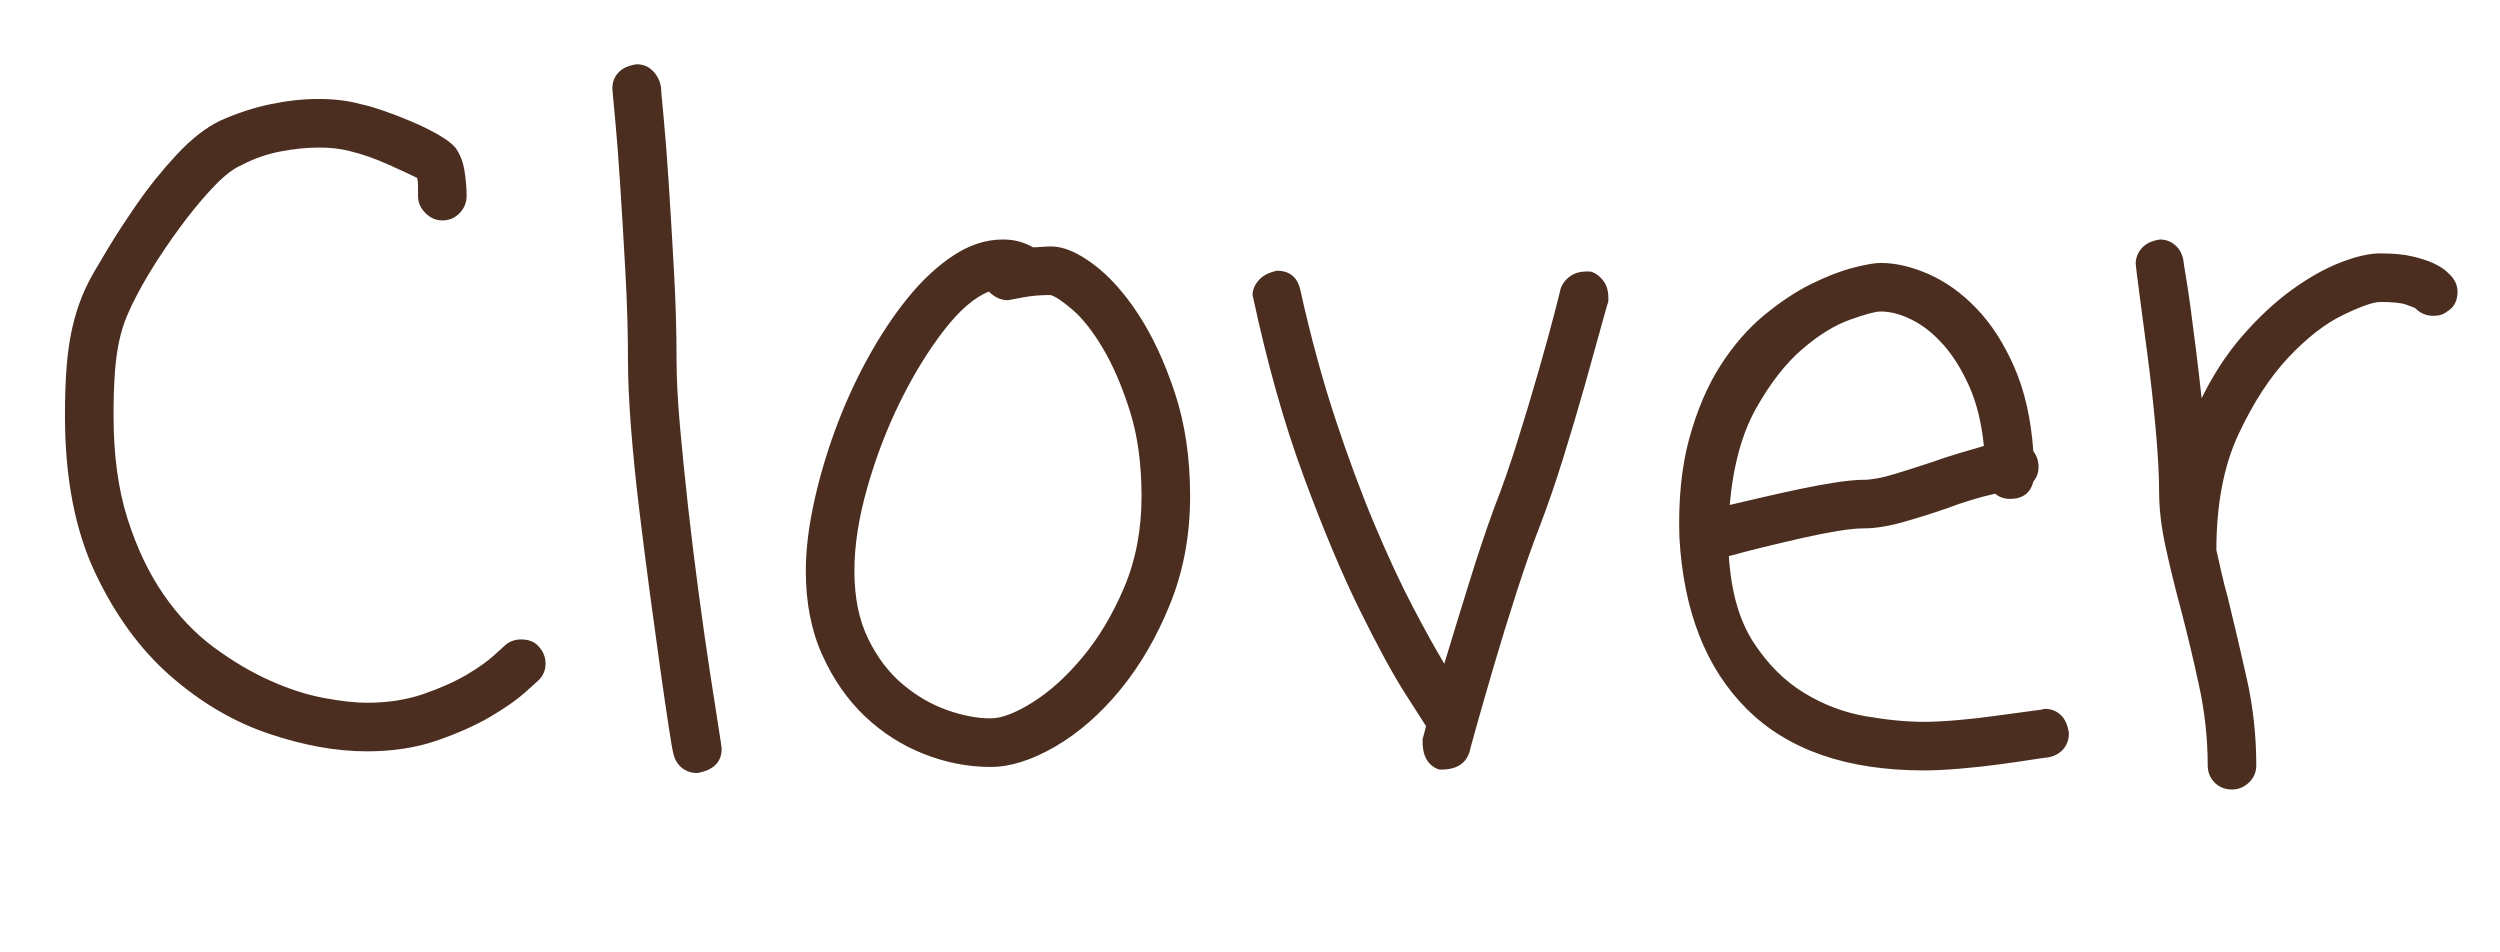
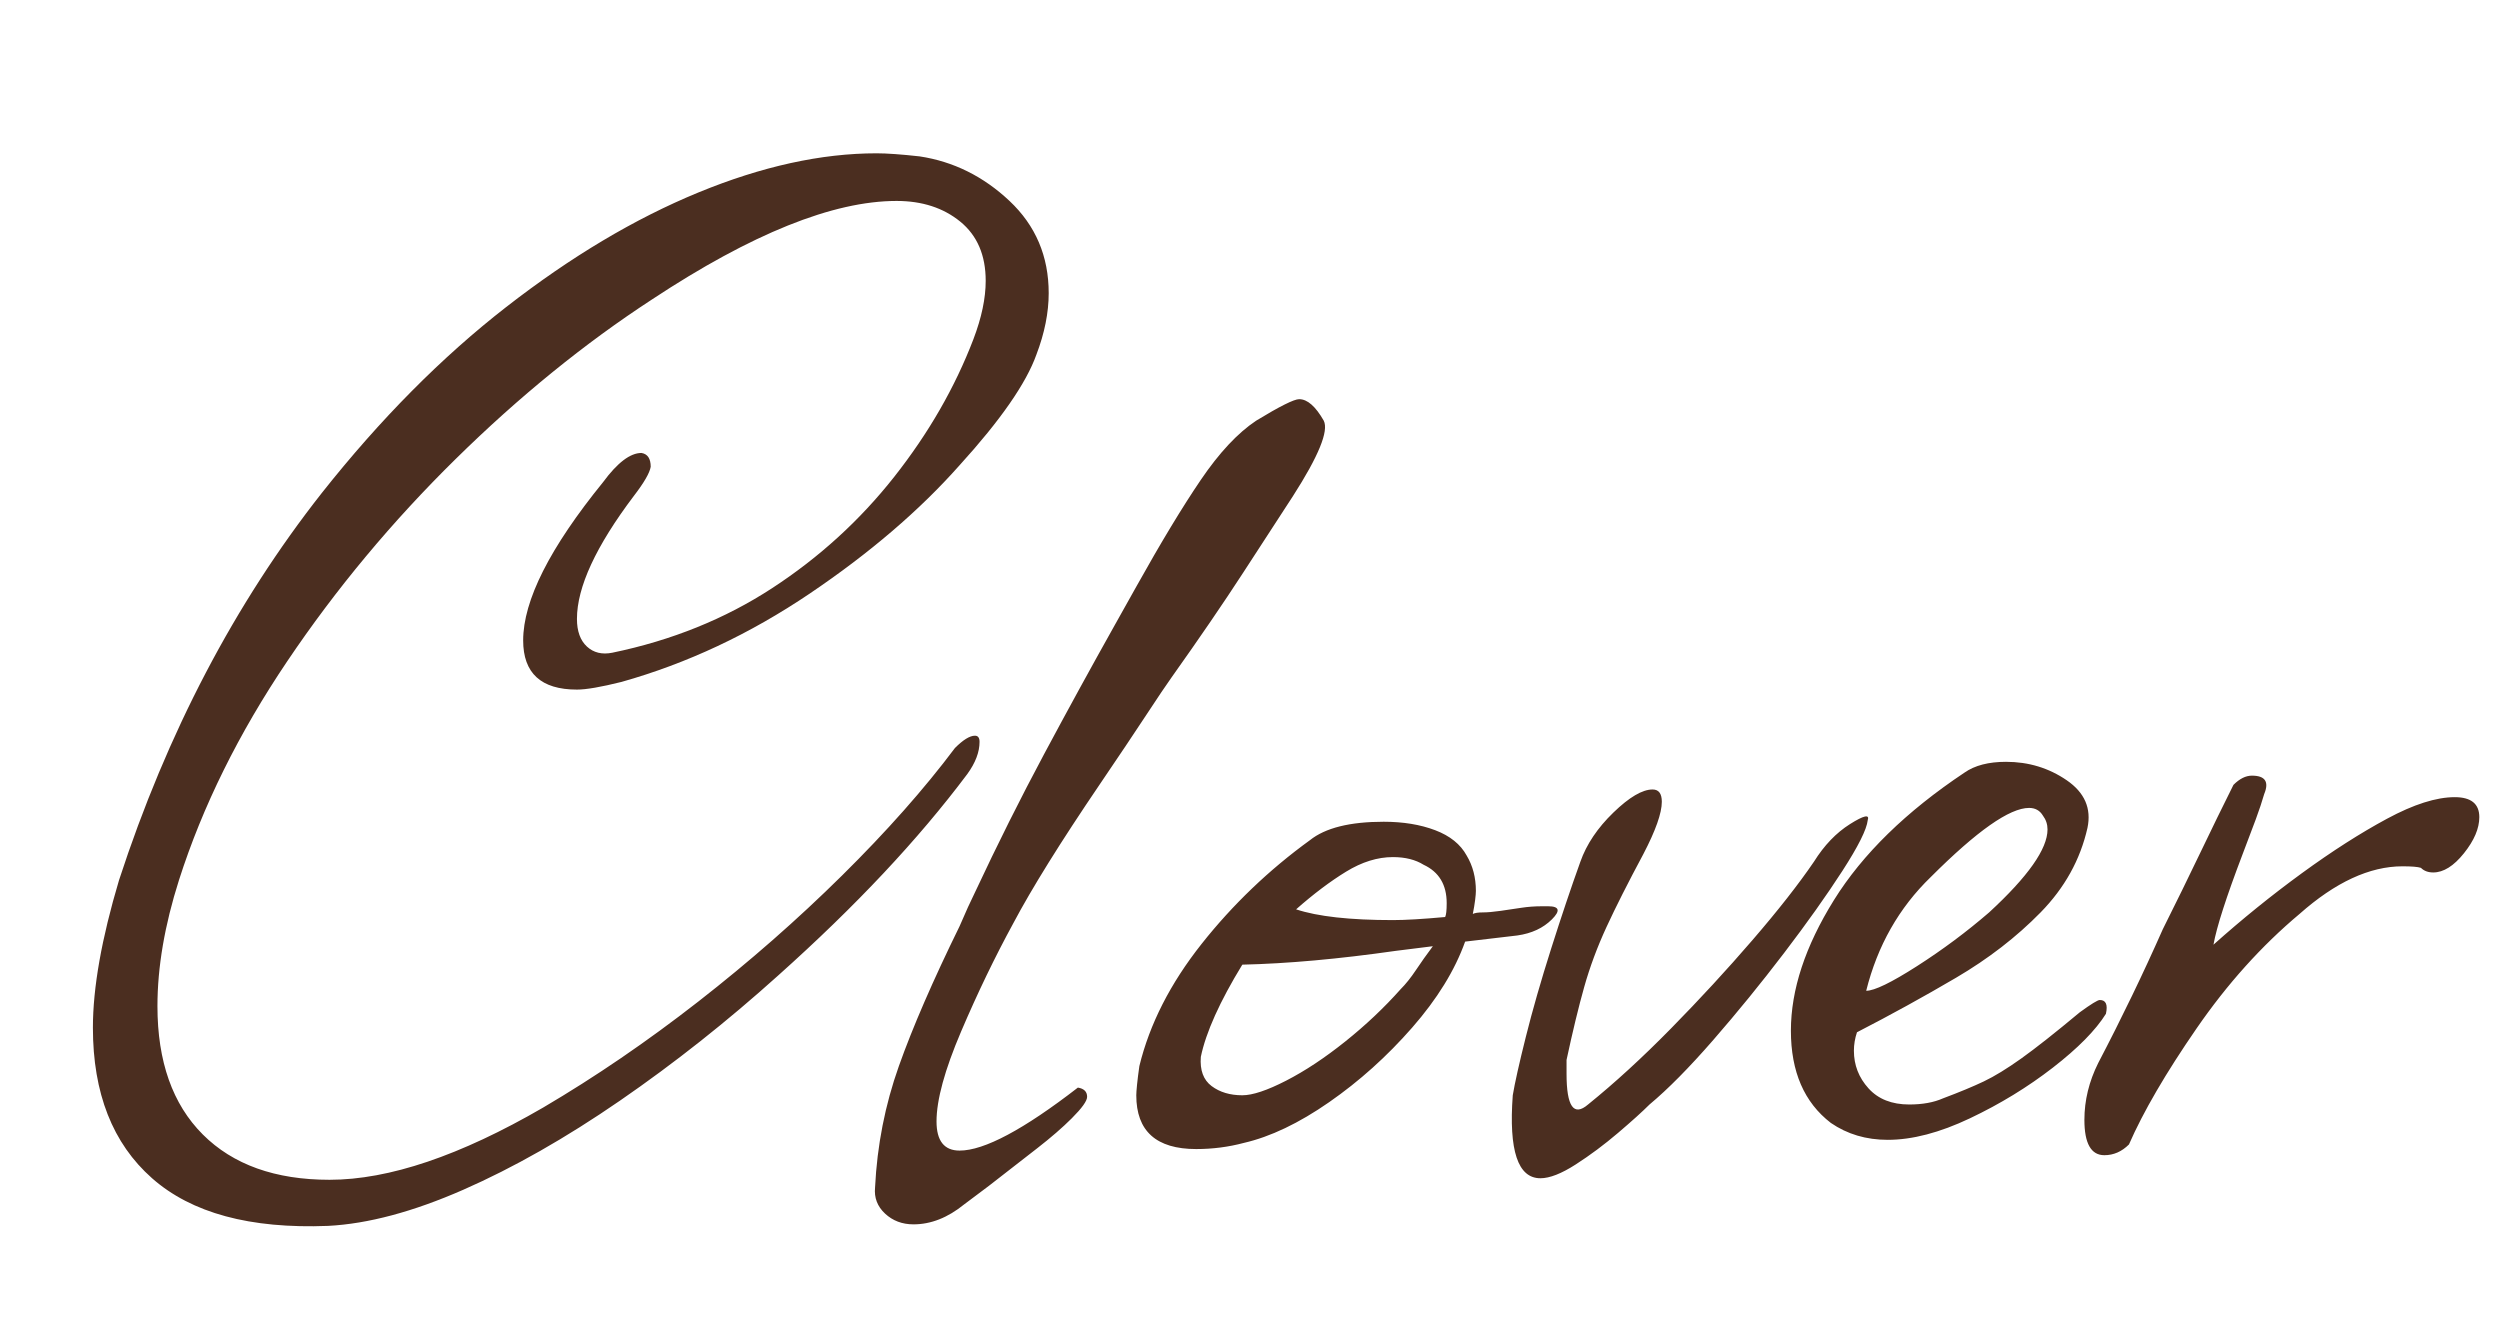
- <svg xmlns="http://www.w3.org/2000/svg" viewBox="0 0 394 150" width="394" height="150" role="img">
-   <path fill="#4B2E20" d="M79.418 101.867Q80.512 100.773 82.152 100.773Q83.793 100.773 84.75 101.73Q85.98 102.961 85.98 104.602Q85.98 106.105 84.887 107.199Q84.75 107.336 82.768 109.113Q80.785 110.891 77.299 112.941Q73.812 114.992 68.891 116.701Q63.969 118.41 57.816 118.41Q50.57 118.41 42.299 115.607Q34.027 112.805 26.85 106.516Q19.672 100.227 14.955 90.178Q10.238 80.129 10.238 65.5Q10.238 60.988 10.512 57.639Q10.785 54.289 11.4 51.623Q12.016 48.957 12.904 46.77Q13.793 44.582 15.023 42.531Q15.16 42.258 17.006 39.182Q18.852 36.105 21.586 32.141Q24.32 28.176 27.807 24.416Q31.293 20.656 34.711 19.016Q38.676 17.238 42.641 16.418Q46.605 15.598 50.16 15.598Q53.988 15.598 56.859 16.418Q58.227 16.691 60.414 17.443Q62.602 18.195 64.857 19.152Q67.113 20.109 69.027 21.203Q70.941 22.297 71.762 23.254Q72.855 24.758 73.197 26.877Q73.539 28.996 73.539 30.91Q73.539 32.414 72.445 33.576Q71.352 34.738 69.711 34.738Q68.207 34.738 67.045 33.576Q65.883 32.414 65.883 30.91Q65.883 30.227 65.883 29.406Q65.883 28.586 65.746 28.039Q64.379 27.355 61.166 25.92Q57.953 24.484 55.082 23.801Q53.988 23.527 52.826 23.391Q51.664 23.254 50.297 23.254Q47.426 23.254 44.213 23.869Q41.0 24.484 38.129 25.988Q36.215 26.809 33.959 29.133Q31.703 31.457 29.447 34.396Q27.191 37.336 25.141 40.48Q23.09 43.625 21.723 46.223Q20.766 48.0 20.014 49.777Q19.262 51.555 18.783 53.742Q18.305 55.93 18.1 58.801Q17.895 61.672 17.895 65.5Q17.895 74.797 20.082 81.701Q22.27 88.605 25.756 93.664Q29.242 98.723 33.686 102.004Q38.129 105.285 42.572 107.268Q47.016 109.25 51.049 110.002Q55.082 110.754 57.816 110.754Q62.738 110.754 66.703 109.387Q70.668 108.02 73.471 106.379Q76.273 104.738 77.914 103.234ZM106.625 56.75Q106.625 61.125 107.172 67.277Q107.719 73.43 108.471 80.129Q109.223 86.828 110.111 93.459Q111.0 100.09 111.82 105.49Q112.641 110.891 113.188 114.309Q113.734 117.727 113.734 118.0Q113.734 121.145 109.906 121.828Q108.402 121.828 107.377 120.939Q106.352 120.051 106.078 118.547Q105.941 118.137 105.395 114.582Q104.848 111.027 104.096 105.695Q103.344 100.363 102.455 93.732Q101.566 87.102 100.746 80.334Q99.926 73.566 99.447 67.414Q98.969 61.262 98.969 56.75Q98.969 50.188 98.559 42.805Q98.148 35.422 97.738 29.064Q97.328 22.707 96.918 18.469Q96.508 14.23 96.508 13.957Q96.508 12.453 97.465 11.428Q98.422 10.402 100.336 10.129Q101.84 10.129 102.865 11.154Q103.891 12.18 104.164 13.684Q104.164 14.094 104.574 18.332Q104.984 22.57 105.395 28.928Q105.805 35.285 106.215 42.668Q106.625 50.051 106.625 56.75ZM156.117 113.215Q158.715 113.215 162.748 110.686Q166.781 108.156 170.609 103.576Q174.438 98.996 177.172 92.57Q179.906 86.145 179.906 78.215Q179.906 70.559 178.061 64.748Q176.215 58.938 173.822 54.904Q171.43 50.871 169.037 48.82Q166.645 46.77 165.551 46.496Q163.227 46.496 161.381 46.838Q159.535 47.18 158.852 47.316Q157.211 47.316 155.844 45.949Q152.426 47.316 148.734 52.102Q145.043 56.887 141.898 63.244Q138.754 69.602 136.703 76.779Q134.652 83.957 134.652 89.973Q134.652 96.262 136.84 100.705Q139.027 105.148 142.309 107.883Q145.59 110.617 149.281 111.916Q152.973 113.215 156.117 113.215ZM165.688 38.84Q168.559 38.84 172.318 41.643Q176.078 44.445 179.428 49.572Q182.777 54.699 185.17 61.945Q187.562 69.191 187.562 78.215Q187.562 87.375 184.418 95.168Q181.273 102.961 176.557 108.703Q171.84 114.445 166.303 117.658Q160.766 120.871 156.117 120.871Q150.785 120.871 145.59 118.82Q140.395 116.77 136.293 112.873Q132.191 108.977 129.594 103.234Q126.996 97.492 126.996 89.973Q126.996 85.188 128.227 79.445Q129.457 73.703 131.576 67.893Q133.695 62.082 136.635 56.682Q139.574 51.281 142.992 47.043Q146.41 42.805 150.238 40.275Q154.066 37.746 158.031 37.746Q159.535 37.746 160.697 38.088Q161.859 38.43 162.816 38.977Q163.5 38.977 164.184 38.908Q164.867 38.84 165.688 38.84ZM250.727 42.805Q251.957 43.215 252.777 44.377Q253.598 45.539 253.461 47.59Q253.324 47.863 252.299 51.623Q251.273 55.383 249.77 60.715Q248.266 66.047 246.42 71.994Q244.574 77.941 242.797 82.59Q241.02 87.102 239.037 93.254Q237.055 99.406 235.414 105.012Q233.773 110.617 232.68 114.514Q231.586 118.41 231.586 118.547Q230.629 121.418 226.801 121.281Q224.066 120.324 224.203 116.496L224.75 114.445Q224.477 114.035 221.469 109.318Q218.461 104.602 214.223 95.988Q209.984 87.375 205.404 74.934Q200.824 62.492 197.406 46.496Q197.406 45.266 198.363 44.172Q199.32 43.078 201.234 42.668Q204.242 42.668 204.926 45.676Q207.387 56.75 210.463 66.047Q213.539 75.344 216.684 82.795Q219.828 90.246 222.699 95.715Q225.57 101.184 227.621 104.602Q229.398 98.723 231.518 91.887Q233.637 85.051 235.551 79.855Q237.328 75.344 239.174 69.465Q241.02 63.586 242.523 58.322Q244.027 53.059 244.984 49.367Q245.941 45.676 245.941 45.539Q246.352 44.309 247.514 43.488Q248.676 42.668 250.727 42.805ZM296.391 49.094Q295.16 49.094 291.537 50.393Q287.914 51.691 284.018 55.041Q280.121 58.391 276.771 64.338Q273.422 70.285 272.602 79.582Q274.926 79.035 277.865 78.352Q280.805 77.668 283.744 77.053Q286.684 76.438 289.35 76.027Q292.016 75.617 293.656 75.617Q295.57 75.617 298.51 74.729Q301.449 73.84 304.32 72.883Q306.645 72.062 308.695 71.447Q310.746 70.832 312.66 70.285Q312.113 64.816 310.336 60.852Q308.559 56.887 306.234 54.289Q303.91 51.691 301.312 50.393Q298.715 49.094 296.391 49.094ZM322.23 111.711Q323.734 111.711 324.76 112.668Q325.785 113.625 326.059 115.539Q326.059 117.043 325.17 118.068Q324.281 119.094 322.777 119.367Q322.504 119.367 320.316 119.709Q318.129 120.051 315.121 120.461Q312.113 120.871 308.832 121.145Q305.551 121.418 303.227 121.418Q285.043 121.418 275.336 111.779Q265.629 102.141 264.672 84.641Q264.398 75.754 266.244 69.055Q268.09 62.355 271.166 57.57Q274.242 52.785 278.07 49.641Q281.898 46.496 285.521 44.719Q289.145 42.941 292.084 42.189Q295.023 41.438 296.391 41.438Q299.945 41.438 303.979 43.215Q308.012 44.992 311.498 48.615Q314.984 52.238 317.445 57.844Q319.906 63.449 320.453 71.105Q321.273 72.199 321.273 73.566Q321.273 74.934 320.453 75.891Q319.77 78.625 316.762 78.625Q315.395 78.625 314.438 77.805Q310.746 78.625 306.781 80.129Q303.227 81.359 299.809 82.316Q296.391 83.273 293.656 83.273Q292.152 83.273 289.623 83.684Q287.094 84.094 284.086 84.777Q281.078 85.461 278.002 86.213Q274.926 86.965 272.465 87.648Q273.012 96.125 276.361 101.252Q279.711 106.379 284.291 109.182Q288.871 111.984 293.998 112.873Q299.125 113.762 303.227 113.762Q305.414 113.762 308.559 113.488Q311.703 113.215 314.574 112.805Q317.445 112.395 319.633 112.121L321.684 111.848ZM375.141 39.934Q378.148 39.934 380.199 40.412Q382.25 40.891 383.549 41.506Q384.848 42.121 385.6 42.805Q386.352 43.488 386.625 43.898Q387.309 44.855 387.309 45.949Q387.309 48.137 385.668 49.094Q384.848 49.777 383.48 49.777Q381.84 49.777 380.609 48.547Q380.336 48.41 379.174 48.0Q378.012 47.59 375.141 47.59Q373.5 47.59 369.262 49.641Q365.023 51.691 360.648 56.34Q356.273 60.988 352.787 68.439Q349.301 75.891 349.301 86.691Q349.711 88.469 350.121 90.314Q350.531 92.16 351.078 94.074Q352.582 100.227 354.086 106.926Q355.59 113.625 355.59 120.598Q355.59 122.238 354.428 123.332Q353.266 124.426 351.762 124.426Q350.121 124.426 349.027 123.332Q347.934 122.238 347.934 120.598Q347.934 114.309 346.566 108.02Q345.199 101.73 343.695 95.988Q342.328 90.93 341.303 86.213Q340.277 81.496 340.277 77.531Q340.277 73.566 339.73 67.551Q339.184 61.535 338.432 55.861Q337.68 50.188 337.133 46.018Q336.586 41.848 336.586 41.574Q336.586 40.207 337.543 39.113Q338.5 38.02 340.414 37.746Q341.781 37.746 342.807 38.635Q343.832 39.523 344.105 41.027Q344.105 41.301 344.447 43.283Q344.789 45.266 345.199 48.273Q345.609 51.281 346.088 55.109Q346.566 58.938 346.977 62.766Q349.711 57.16 353.471 52.854Q357.23 48.547 361.195 45.676Q365.16 42.805 368.852 41.369Q372.543 39.934 375.141 39.934Z" />
+ <svg xmlns="http://www.w3.org/2000/svg" viewBox="0 0 423 225" width="423" height="225" role="img">
+   <path fill="#4B2E20" d="M55.5 207.42Q35.74 208.2 25.73 199.36Q15.72 190.52 15.72 173.88Q15.72 163.74 20.14 148.92Q32.36 111.48 54.46 83.4Q69.28 64.68 85.66 51.94Q102.04 39.2 118.16 32.57Q134.28 25.94 148.32 25.94Q149.62 25.94 151.44 26.07Q153.26 26.2 155.6 26.46Q164.18 27.76 170.81 34.0Q177.44 40.24 177.44 49.6Q177.44 54.54 175.36 60.0Q172.76 67.28 162.36 78.72Q152.22 90.16 137.01 100.43Q121.8 110.7 105.16 115.38Q99.96 116.68 97.62 116.68Q88.52 116.68 88.52 108.36Q88.52 98.22 102.04 81.58Q105.68 76.64 108.54 76.64Q110.1 76.9 110.1 78.98Q109.84 80.54 107.24 83.92Q97.62 96.66 97.62 104.72Q97.62 107.84 99.31 109.4Q101.0 110.96 103.6 110.44Q118.68 107.32 130.64 99.52Q142.6 91.72 151.31 80.67Q160.02 69.62 164.7 57.4Q166.78 51.94 166.78 47.52Q166.78 41.02 162.49 37.51Q158.2 34.0 151.7 34.0Q135.58 34.0 110.36 50.64Q93.2 61.82 77.08 77.68Q60.96 93.54 48.61 111.87Q36.26 130.2 30.28 148.92Q26.64 160.36 26.64 170.24Q26.64 184.28 34.31 191.95Q41.98 199.62 55.76 199.62Q70.84 199.62 91.9 187.4Q105.16 179.6 118.16 169.46Q131.16 159.32 142.47 148.14Q153.78 136.96 161.58 126.56Q163.66 124.48 164.96 124.48Q165.74 124.48 165.74 125.52Q165.74 128.12 163.66 130.98Q157.42 139.3 149.49 147.75Q141.56 156.2 131.68 165.04Q118.68 176.74 104.9 186.23Q91.12 195.72 78.38 201.31Q65.64 206.9 55.5 207.42ZM154.56 207.16Q151.7 207.16 149.75 205.34Q147.8 203.52 148.06 200.92Q148.58 190.26 152.09 180.38Q155.6 170.5 162.36 156.72Q163.14 154.9 163.79 153.47Q164.44 152.04 164.96 151.0Q170.68 138.78 176.66 127.6Q182.64 116.42 188.62 105.76L192.26 99.26Q198.5 88.08 203.18 81.19Q207.86 74.3 212.54 71.18Q218.52 67.54 219.82 67.54Q221.9 67.54 223.98 71.18Q225.28 73.78 218.78 83.92Q215.4 89.12 210.33 96.92Q205.26 104.72 198.24 114.6Q196.94 116.42 193.95 120.97Q190.96 125.52 186.02 132.8Q181.08 140.08 177.44 145.93Q173.8 151.78 171.46 156.2Q166.78 164.78 162.62 174.53Q158.46 184.28 158.46 189.74Q158.46 194.68 162.36 194.68Q168.6 194.68 182.38 184.02Q183.94 184.28 183.94 185.58Q183.94 186.62 181.34 189.22Q179.0 191.56 175.49 194.29Q171.98 197.02 167.3 200.66L163.14 203.78Q158.98 207.16 154.56 207.16ZM202.4 194.42Q192.26 194.42 192.26 185.32Q192.26 184.8 192.39 183.5Q192.52 182.2 192.78 180.38Q195.38 169.72 203.31 159.71Q211.24 149.7 221.64 142.16Q225.54 139.04 234.12 139.04Q239.06 139.04 242.83 140.47Q246.6 141.9 248.16 144.76Q249.72 147.36 249.72 150.74Q249.72 151.26 249.59 152.3Q249.46 153.34 249.2 154.64Q249.72 154.38 250.89 154.38Q252.06 154.38 253.88 154.12Q255.7 153.86 257.39 153.6Q259.08 153.34 260.9 153.34H261.94Q264.8 153.34 262.59 155.55Q260.38 157.76 256.74 158.28L247.9 159.32Q245.3 166.6 238.93 173.88Q232.56 181.16 224.89 186.49Q217.22 191.82 210.46 193.38Q206.56 194.42 202.4 194.42ZM235.68 155.68Q237.24 155.68 239.45 155.55Q241.66 155.42 244.52 155.16Q244.78 154.64 244.78 152.82Q244.78 148.14 240.88 146.32Q238.8 145.02 235.68 145.02Q231.78 145.02 227.75 147.49Q223.72 149.96 219.3 153.86Q224.76 155.68 235.68 155.68ZM210.2 185.32Q212.8 185.32 217.61 182.85Q222.42 180.38 227.62 176.22Q232.82 172.06 236.98 167.38Q238.28 166.08 239.58 164.13Q240.88 162.18 242.44 160.1L236.2 160.88Q221.64 162.96 210.2 163.22Q204.48 172.58 203.18 178.82Q202.92 182.2 205.0 183.76Q207.08 185.32 210.2 185.32ZM260.64 199.36Q254.92 199.36 255.96 185.32Q256.48 182.2 258.17 175.44Q259.86 168.68 262.46 160.49Q265.06 152.3 267.4 145.8Q268.96 141.38 272.99 137.48Q277.02 133.58 279.62 133.58Q281.18 133.58 281.18 135.66Q281.18 138.52 278.06 144.5Q274.16 151.78 271.82 156.85Q269.48 161.92 268.05 166.99Q266.62 172.06 265.06 179.34V181.68Q265.06 190.0 268.7 186.88Q275.46 181.42 282.74 174.01Q290.02 166.6 296.52 159.06Q303.02 151.52 306.92 145.8Q309.52 141.64 313.03 139.43Q316.54 137.22 316.02 138.78Q315.76 141.12 311.73 147.36Q307.7 153.6 301.85 161.27Q296.0 168.94 289.89 175.96Q283.78 182.98 279.1 186.88Q277.28 188.7 273.77 191.69Q270.26 194.68 266.62 197.02Q262.98 199.36 260.64 199.36ZM319.4 192.86Q313.94 192.86 309.78 190.0Q303.02 184.8 303.02 174.4Q303.02 164.0 310.3 152.3Q317.58 140.6 332.4 130.72Q335.0 128.9 339.42 128.9Q345.14 128.9 349.69 132.02Q354.24 135.14 353.2 140.08Q351.38 148.14 345.27 154.38Q339.16 160.62 330.97 165.43Q322.78 170.24 314.2 174.66Q313.94 175.44 313.81 176.22Q313.68 177.0 313.68 177.78Q313.68 181.42 316.15 184.15Q318.62 186.88 323.04 186.88Q326.42 186.88 328.76 185.84Q332.92 184.28 335.65 182.98Q338.38 181.68 342.02 179.08Q345.66 176.48 351.9 171.28Q354.76 169.2 355.28 169.2Q356.84 169.2 356.32 171.54Q353.72 175.7 347.35 180.64Q340.98 185.58 333.31 189.22Q325.64 192.86 319.4 192.86ZM315.76 167.64Q317.84 167.64 324.34 163.48Q330.84 159.32 336.56 154.38Q346.44 145.28 346.44 140.34Q346.44 139.04 345.66 138.0Q344.88 136.7 343.32 136.7Q338.38 136.7 326.68 148.4Q318.62 156.2 315.76 167.64ZM356.06 195.46Q352.68 195.46 352.68 189.48Q352.68 184.54 355.02 179.86Q361.0 168.42 365.94 157.24Q369.32 150.48 372.31 144.24Q375.3 138.0 377.9 132.8Q379.46 131.24 381.02 131.24Q384.4 131.24 383.1 134.36Q382.58 136.18 381.67 138.65Q380.76 141.12 379.46 144.5Q375.3 155.42 374.52 159.84Q381.8 153.34 389.47 147.75Q397.14 142.16 403.9 138.52Q410.66 134.88 415.34 134.88Q419.5 134.88 419.5 138.26Q419.5 141.12 416.9 144.37Q414.3 147.62 411.7 147.62Q410.4 147.62 409.62 146.84Q408.84 146.58 406.5 146.58Q398.18 146.58 389.08 154.64Q379.46 162.7 371.66 174.01Q363.86 185.32 360.22 193.64Q358.4 195.46 356.06 195.46Z" />
</svg>
